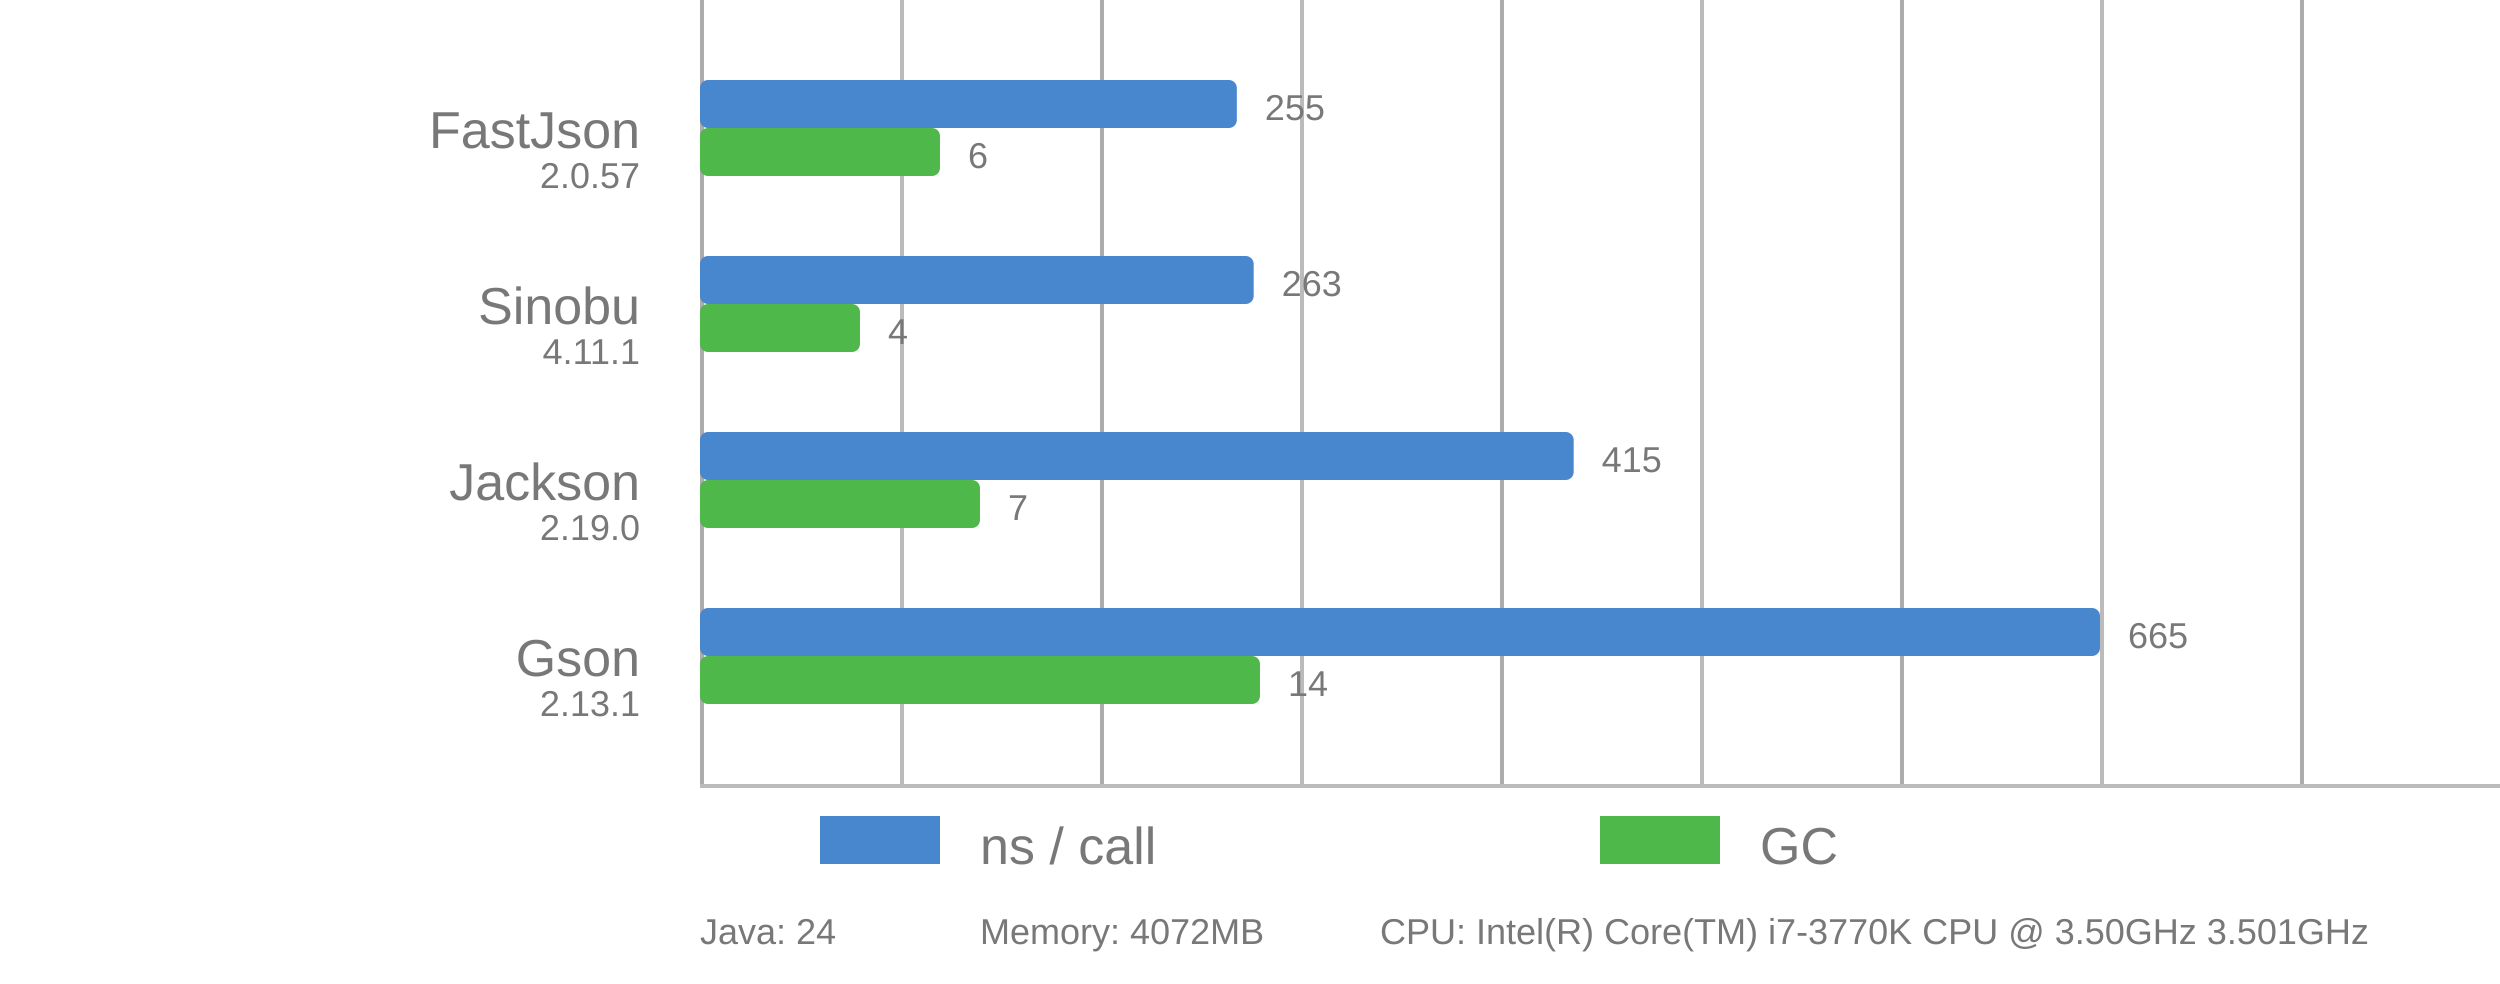
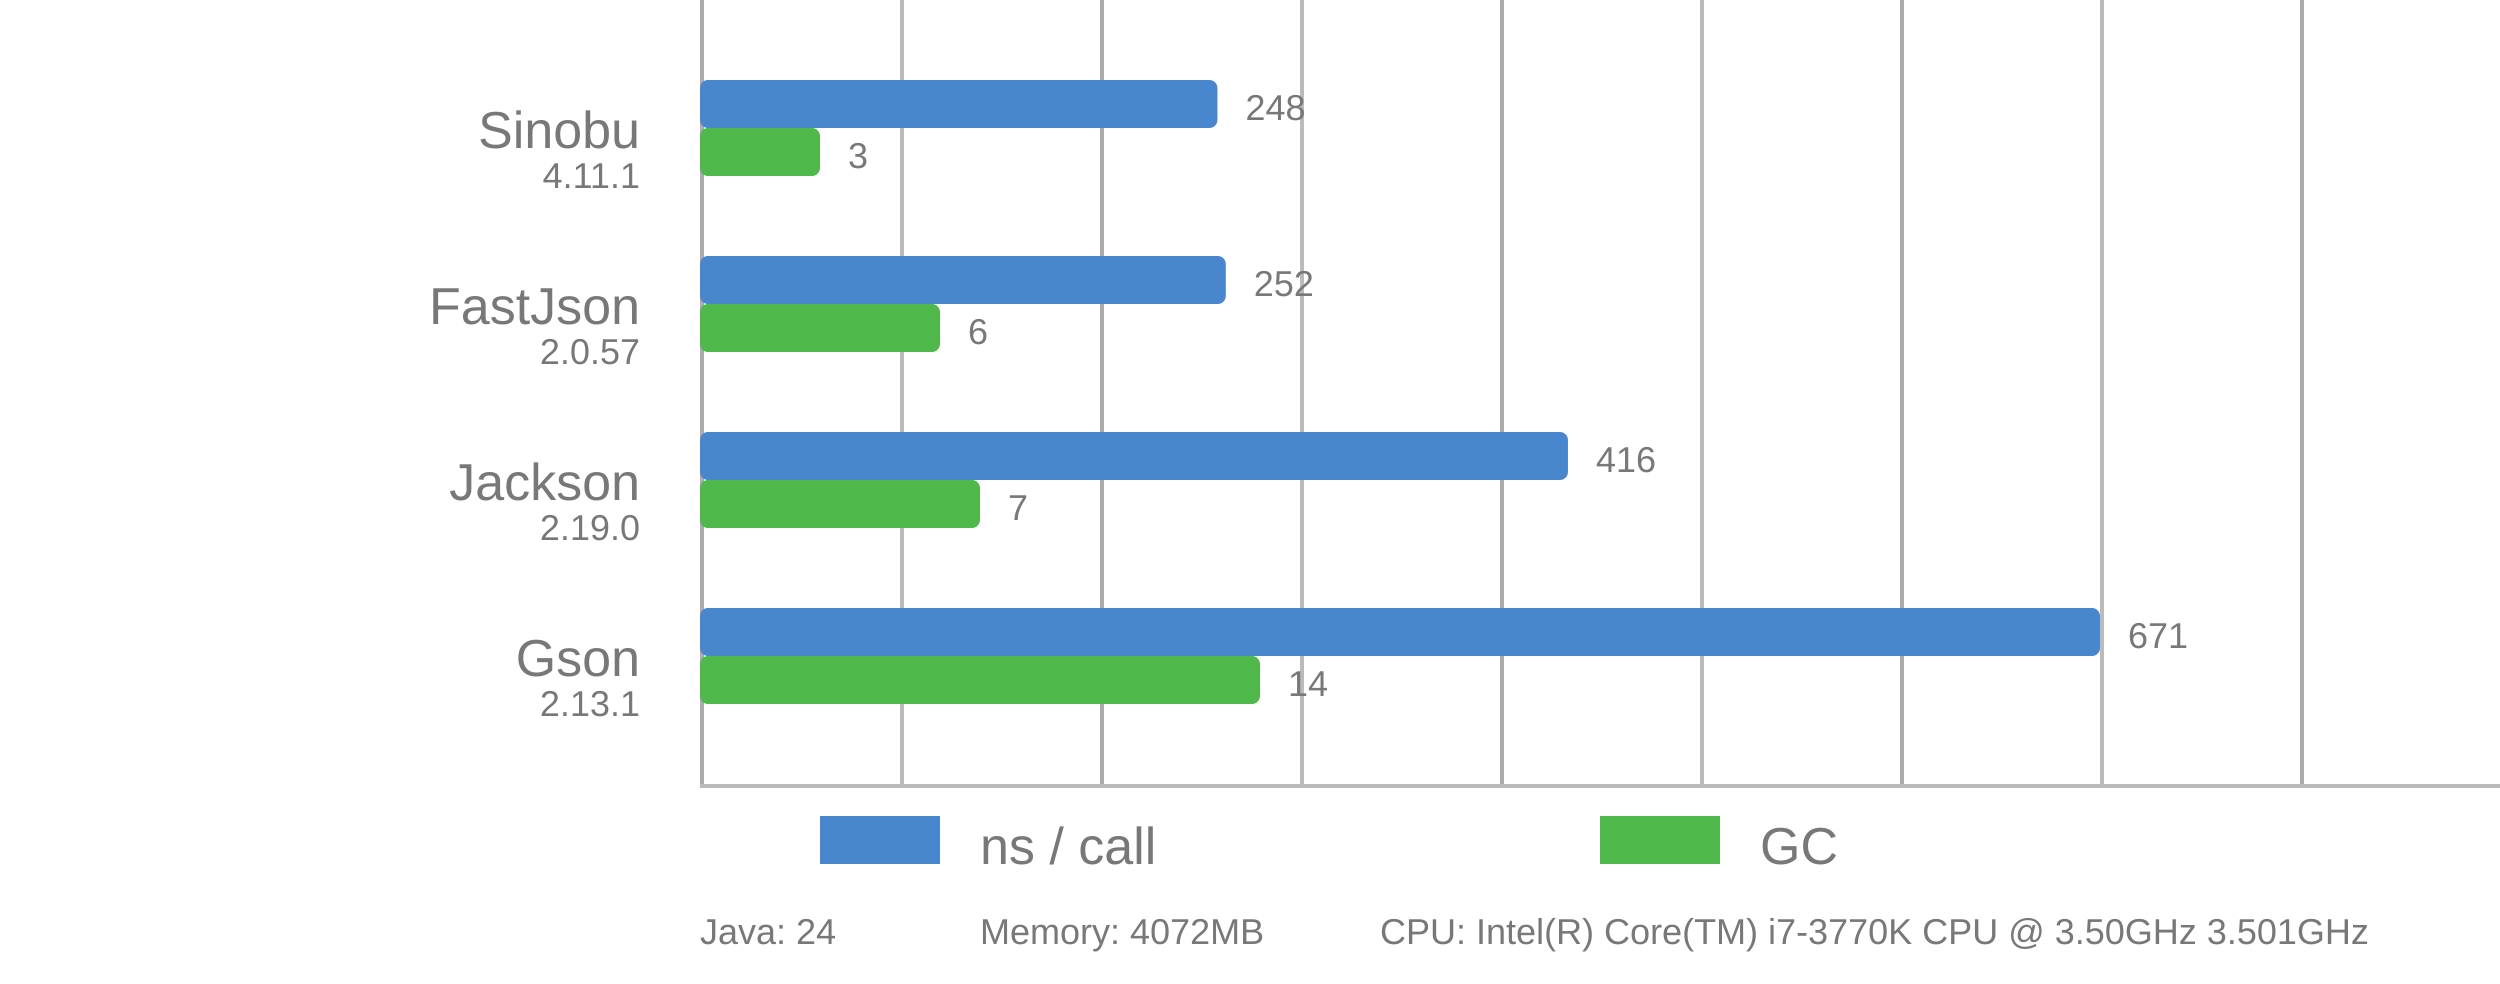
<svg xmlns="http://www.w3.org/2000/svg" viewBox="0 0 625 246">
  <style>
      text {
          font-family: Arial;
          font-size: 13px;
          fill: #787878;
      }

      .desc {
          font-size: 9px;
      }

      .vline {
          fill: #acacac;
          stroke: none;
          stroke-width: 0;
      }

      .subline {
          fill: #bbb;
          stroke: none;
          stroke-width: 0;
      }

      .bar {
          stroke-linejoin: round;
          height: 12px;
      }
  </style>
  <rect x="175" y="0" width="1" height="196" class="vline" />
  <rect x="275" y="0" width="1" height="196" class="vline" />
  <rect x="375" y="0" width="1" height="196" class="vline" />
  <rect x="475" y="0" width="1" height="196" class="vline" />
  <rect x="575" y="0" width="1" height="196" class="vline" />
  <rect x="225" y="0" width="1" height="196" class="subline" />
  <rect x="325" y="0" width="1" height="196" class="subline" />
  <rect x="425" y="0" width="1" height="196" class="subline" />
  <rect x="525" y="0" width="1" height="196" class="subline" />
  <rect x="175" y="196" width="450" height="1" class="subline" />
  <rect x="205" y="204" width="30" fill="#4886CD" class="bar" />
  <text x="245" y="216">ns / call</text>
  <rect x="400" y="204" width="30" fill="#4FB84B" class="bar" />
  <text x="440" y="216">GC</text>
-   <text x="160" y="37" text-anchor="end">FastJson</text>
-   <text x="160" y="47" text-anchor="end" class="desc">2.0.57</text>
-   <rect x="175" y="20" width="134.21" rx="2" ry="2" fill="#4886CD" class="bar" />
-   <text x="316.21" y="30" class="desc">255</text>
-   <rect x="175" y="32" width="60.00" rx="2" ry="2" fill="#4FB84B" class="bar" />
-   <text x="242.00" y="42" class="desc">6</text>
-   <text x="160" y="81" text-anchor="end">Sinobu</text>
-   <text x="160" y="91" text-anchor="end" class="desc">4.11.1</text>
-   <rect x="175" y="64" width="138.42" rx="2" ry="2" fill="#4886CD" class="bar" />
-   <text x="320.42" y="74" class="desc">263</text>
-   <rect x="175" y="76" width="40.00" rx="2" ry="2" fill="#4FB84B" class="bar" />
-   <text x="222.00" y="86" class="desc">4</text>
+   <text x="160" y="37" text-anchor="end">Sinobu</text>
+   <text x="160" y="47" text-anchor="end" class="desc">4.11.1</text>
+   <rect x="175" y="20" width="129.36" rx="2" ry="2" fill="#4886CD" class="bar" />
+   <text x="311.36" y="30" class="desc">248</text>
+   <rect x="175" y="32" width="30.00" rx="2" ry="2" fill="#4FB84B" class="bar" />
+   <text x="212.00" y="42" class="desc">3</text>
+   <text x="160" y="81" text-anchor="end">FastJson</text>
+   <text x="160" y="91" text-anchor="end" class="desc">2.0.57</text>
+   <rect x="175" y="64" width="131.45" rx="2" ry="2" fill="#4886CD" class="bar" />
+   <text x="313.45" y="74" class="desc">252</text>
+   <rect x="175" y="76" width="60.00" rx="2" ry="2" fill="#4FB84B" class="bar" />
+   <text x="242.00" y="86" class="desc">6</text>
  <text x="160" y="125" text-anchor="end">Jackson</text>
  <text x="160" y="135" text-anchor="end" class="desc">2.19.0</text>
-   <rect x="175" y="108" width="218.42" rx="2" ry="2" fill="#4886CD" class="bar" />
-   <text x="400.42" y="118" class="desc">415</text>
+   <rect x="175" y="108" width="216.99" rx="2" ry="2" fill="#4886CD" class="bar" />
+   <text x="398.99" y="118" class="desc">416</text>
  <rect x="175" y="120" width="70.00" rx="2" ry="2" fill="#4FB84B" class="bar" />
  <text x="252.00" y="130" class="desc">7</text>
  <text x="160" y="169" text-anchor="end">Gson</text>
  <text x="160" y="179" text-anchor="end" class="desc">2.13.1</text>
  <rect x="175" y="152" width="350.00" rx="2" ry="2" fill="#4886CD" class="bar" />
-   <text x="532.00" y="162" class="desc">665</text>
+   <text x="532.00" y="162" class="desc">671</text>
  <rect x="175" y="164" width="140.00" rx="2" ry="2" fill="#4FB84B" class="bar" />
  <text x="322.00" y="174" class="desc">14</text>
  <text x="175" y="236" class="desc">Java: 24</text>
  <text x="245" y="236" class="desc">Memory: 4072MB</text>
  <text x="345" y="236" class="desc">CPU: Intel(R) Core(TM) i7-3770K CPU @ 3.50GHz 3.501GHz</text>
</svg>
